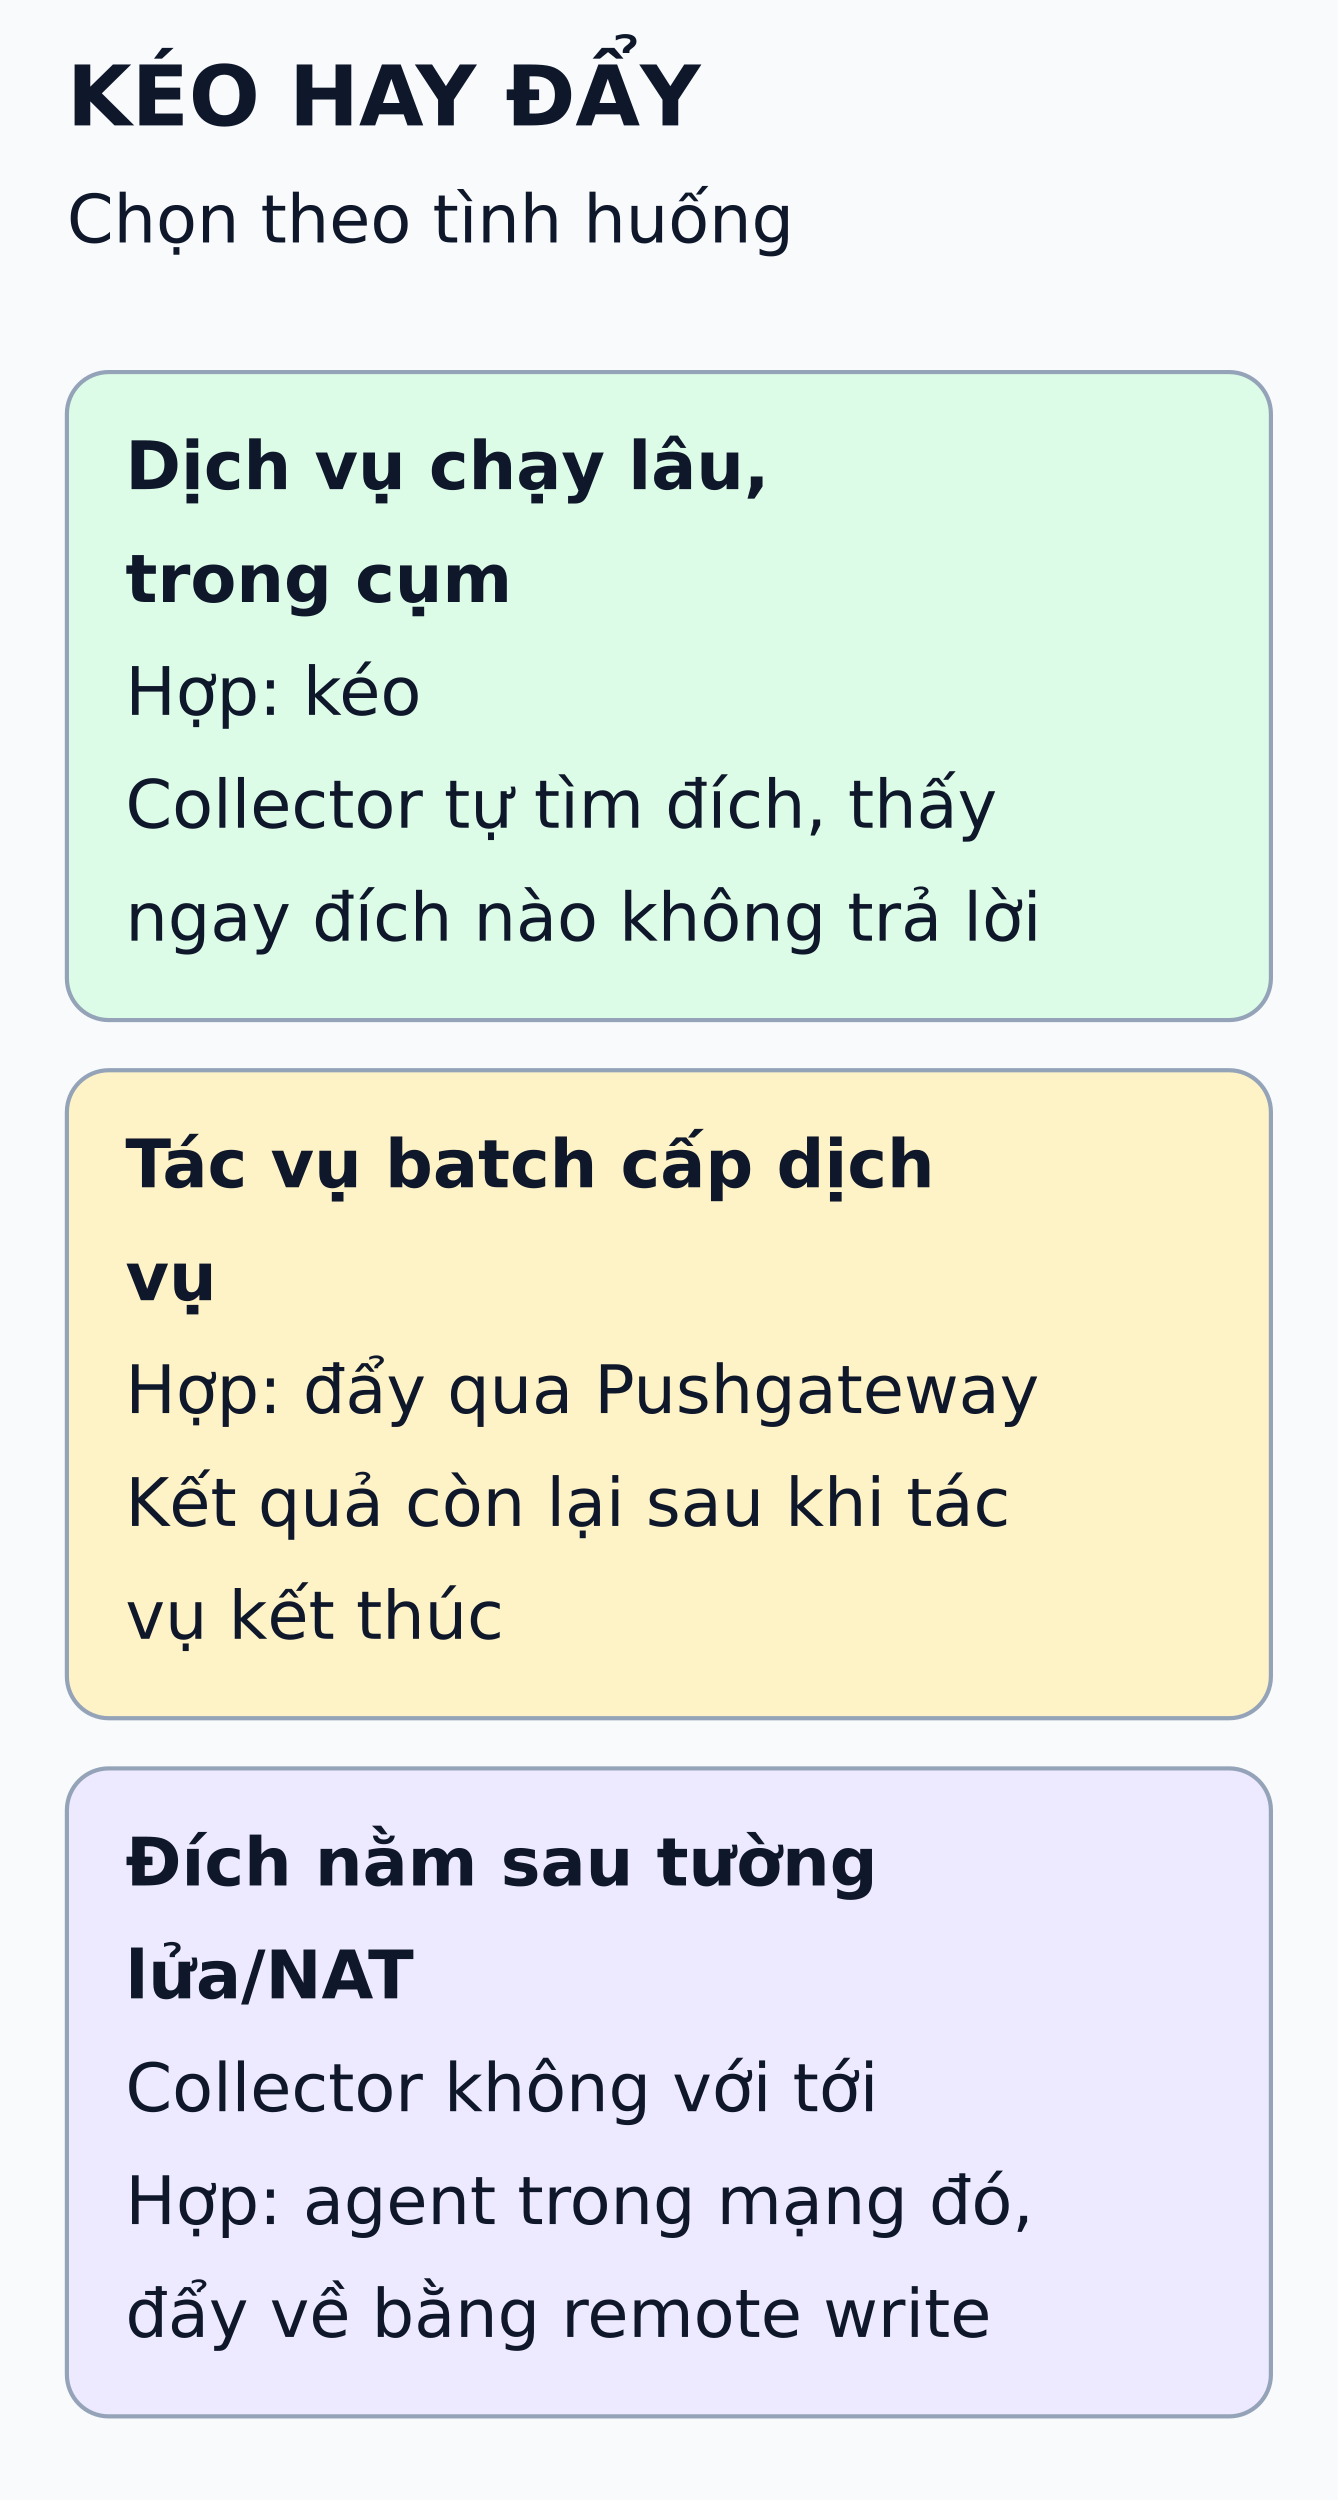
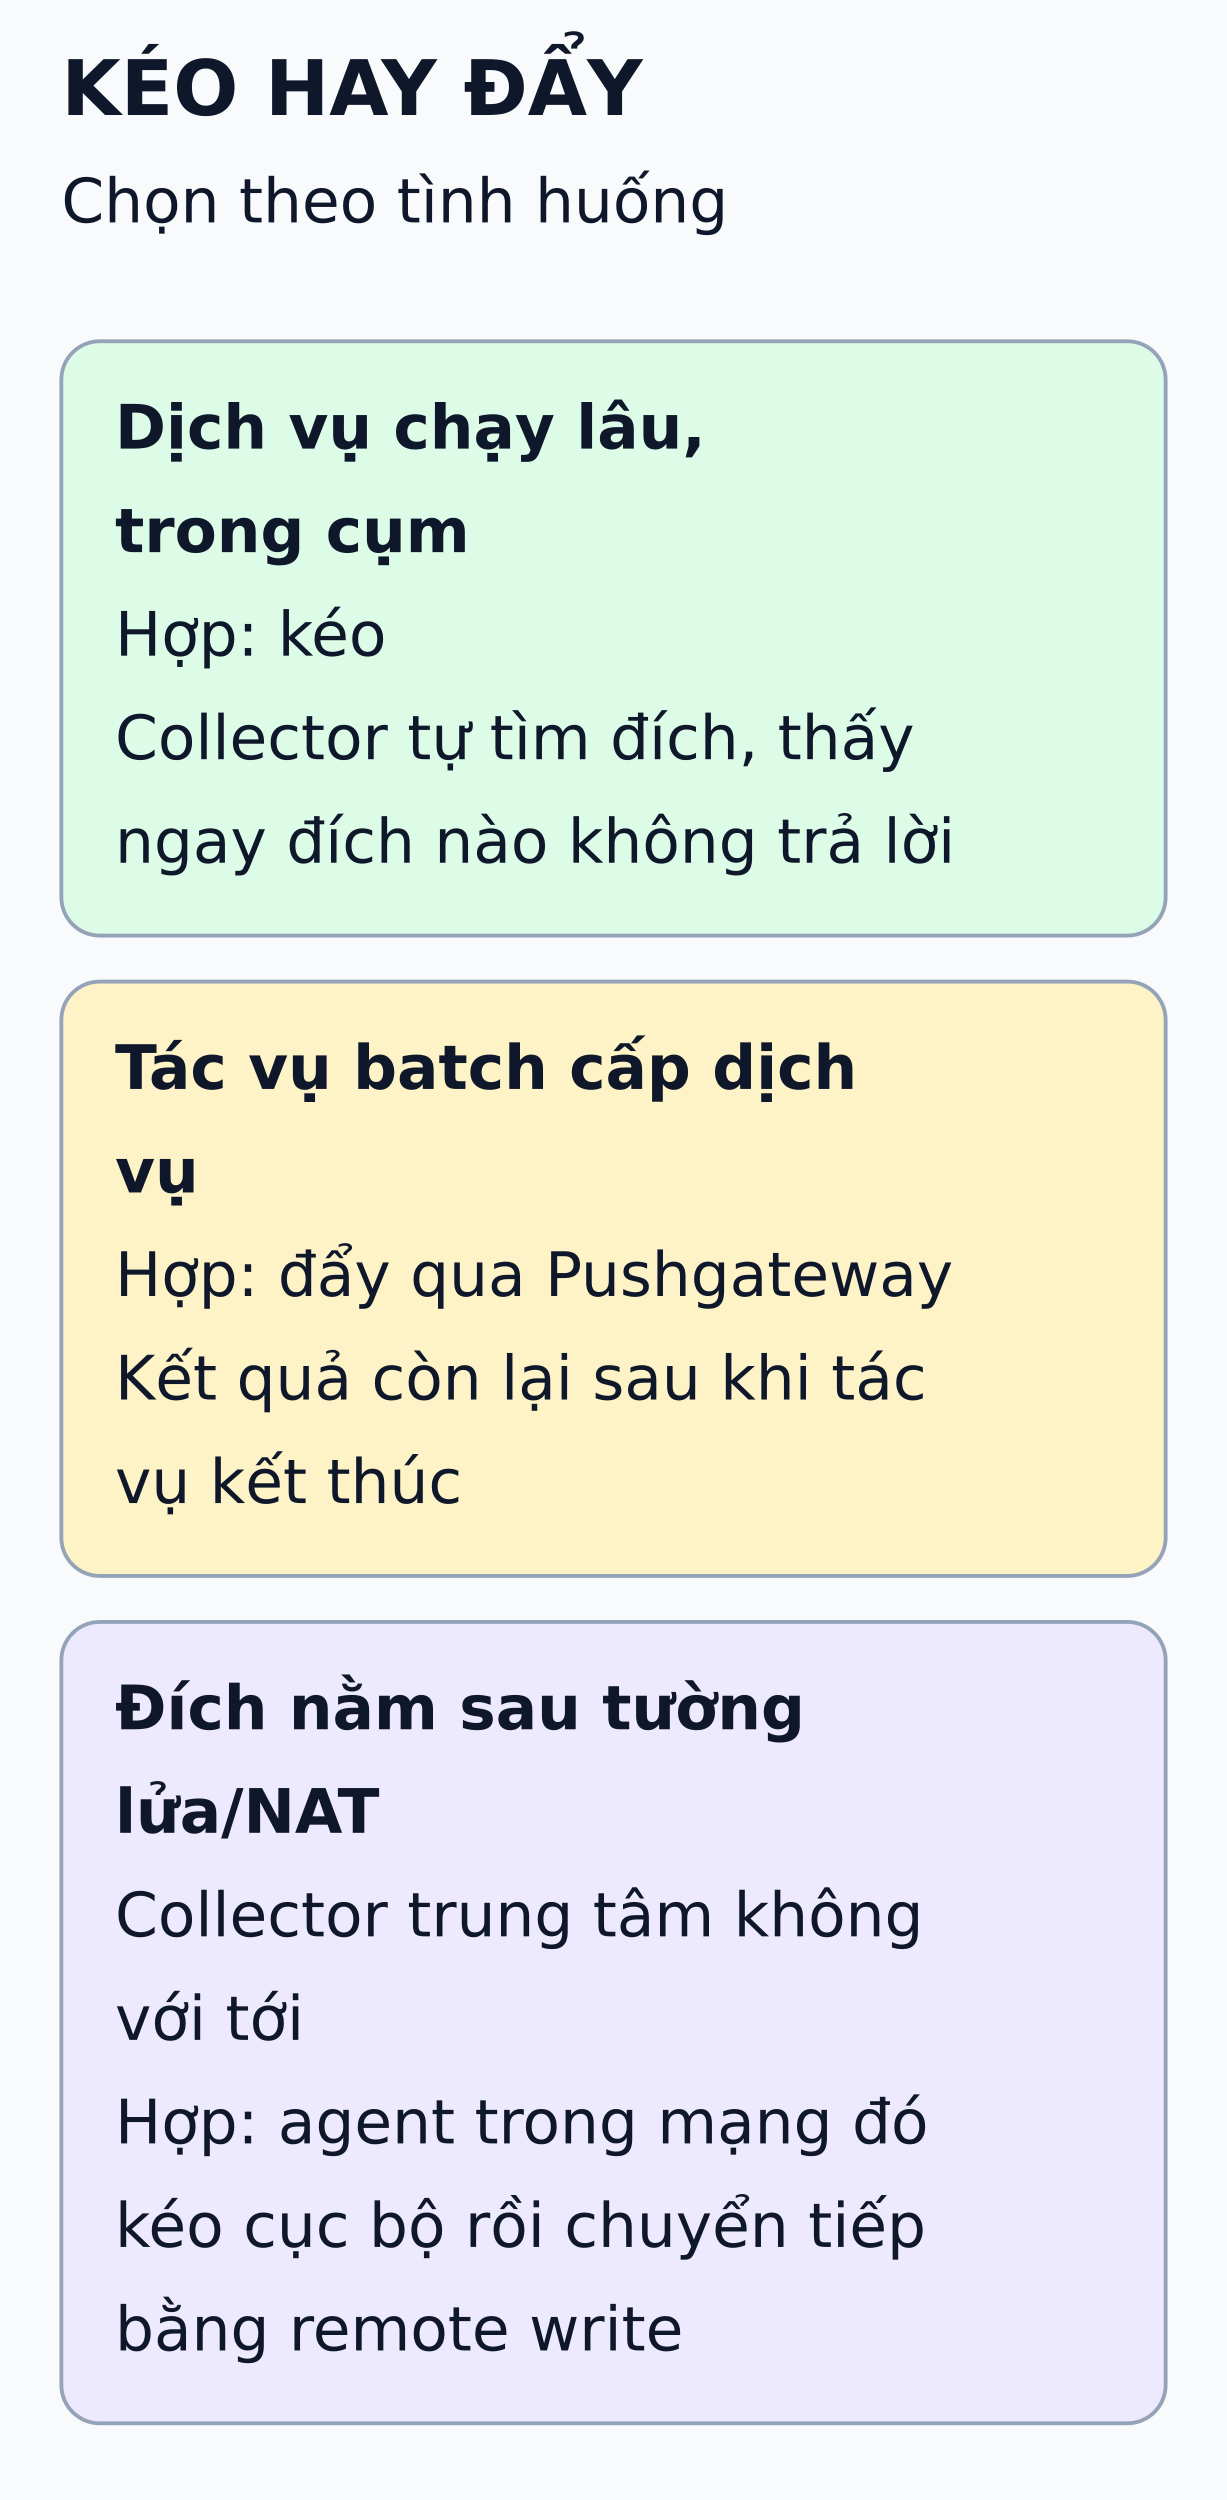
- <svg xmlns="http://www.w3.org/2000/svg" viewBox="0 0 320 598" width="320" height="598" role="img" aria-labelledby="title desc">
+ <svg xmlns="http://www.w3.org/2000/svg" viewBox="0 0 320 652" width="320" height="652" role="img" aria-labelledby="title desc">
  <defs>
    <marker id="arrow" markerWidth="8" markerHeight="8" refX="6" refY="3" orient="auto">
      <path d="M0,0 L6,3 L0,6" fill="none" stroke="#475569" stroke-width="1.5" />
    </marker>
  </defs>
-   <rect width="320" height="598" fill="#f8fafc" />
+   <rect width="320" height="652" fill="#f8fafc" />
  <g font-family="DejaVu Sans, Arial, sans-serif" fill="#0f172a">
    <text x="16" y="30" font-size="20" font-weight="bold">KÉO HAY ĐẨY</text>
    <text x="16" y="58" font-size="16" font-weight="normal">Chọn theo tình huống</text>
    <rect x="16" y="89" width="288" height="155" rx="10" fill="#dcfce7" stroke="#94a3b8" />
    <text x="30" y="117" font-size="16" font-weight="bold">Dịch vụ chạy lâu,</text>
    <text x="30" y="144" font-size="16" font-weight="bold">trong cụm</text>
    <text x="30" y="171" font-size="16" font-weight="normal">Hợp: kéo</text>
    <text x="30" y="198" font-size="16" font-weight="normal">Collector tự tìm đích, thấy</text>
    <text x="30" y="225" font-size="16" font-weight="normal">ngay đích nào không trả lời</text>
    <rect x="16" y="256" width="288" height="155" rx="10" fill="#fef3c7" stroke="#94a3b8" />
    <text x="30" y="284" font-size="16" font-weight="bold">Tác vụ batch cấp dịch</text>
    <text x="30" y="311" font-size="16" font-weight="bold">vụ</text>
    <text x="30" y="338" font-size="16" font-weight="normal">Hợp: đẩy qua Pushgateway</text>
    <text x="30" y="365" font-size="16" font-weight="normal">Kết quả còn lại sau khi tác</text>
    <text x="30" y="392" font-size="16" font-weight="normal">vụ kết thúc</text>
-     <rect x="16" y="423" width="288" height="155" rx="10" fill="#ede9fe" stroke="#94a3b8" />
+     <rect x="16" y="423" width="288" height="209" rx="10" fill="#ede9fe" stroke="#94a3b8" />
    <text x="30" y="451" font-size="16" font-weight="bold">Đích nằm sau tường</text>
    <text x="30" y="478" font-size="16" font-weight="bold">lửa/NAT</text>
-     <text x="30" y="505" font-size="16" font-weight="normal">Collector không với tới</text>
-     <text x="30" y="532" font-size="16" font-weight="normal">Hợp: agent trong mạng đó,</text>
-     <text x="30" y="559" font-size="16" font-weight="normal">đẩy về bằng remote write</text>
+     <text x="30" y="505" font-size="16" font-weight="normal">Collector trung tâm không</text>
+     <text x="30" y="532" font-size="16" font-weight="normal">với tới</text>
+     <text x="30" y="559" font-size="16" font-weight="normal">Hợp: agent trong mạng đó</text>
+     <text x="30" y="586" font-size="16" font-weight="normal">kéo cục bộ rồi chuyển tiếp</text>
+     <text x="30" y="613" font-size="16" font-weight="normal">bằng remote write</text>
  </g>
</svg>
